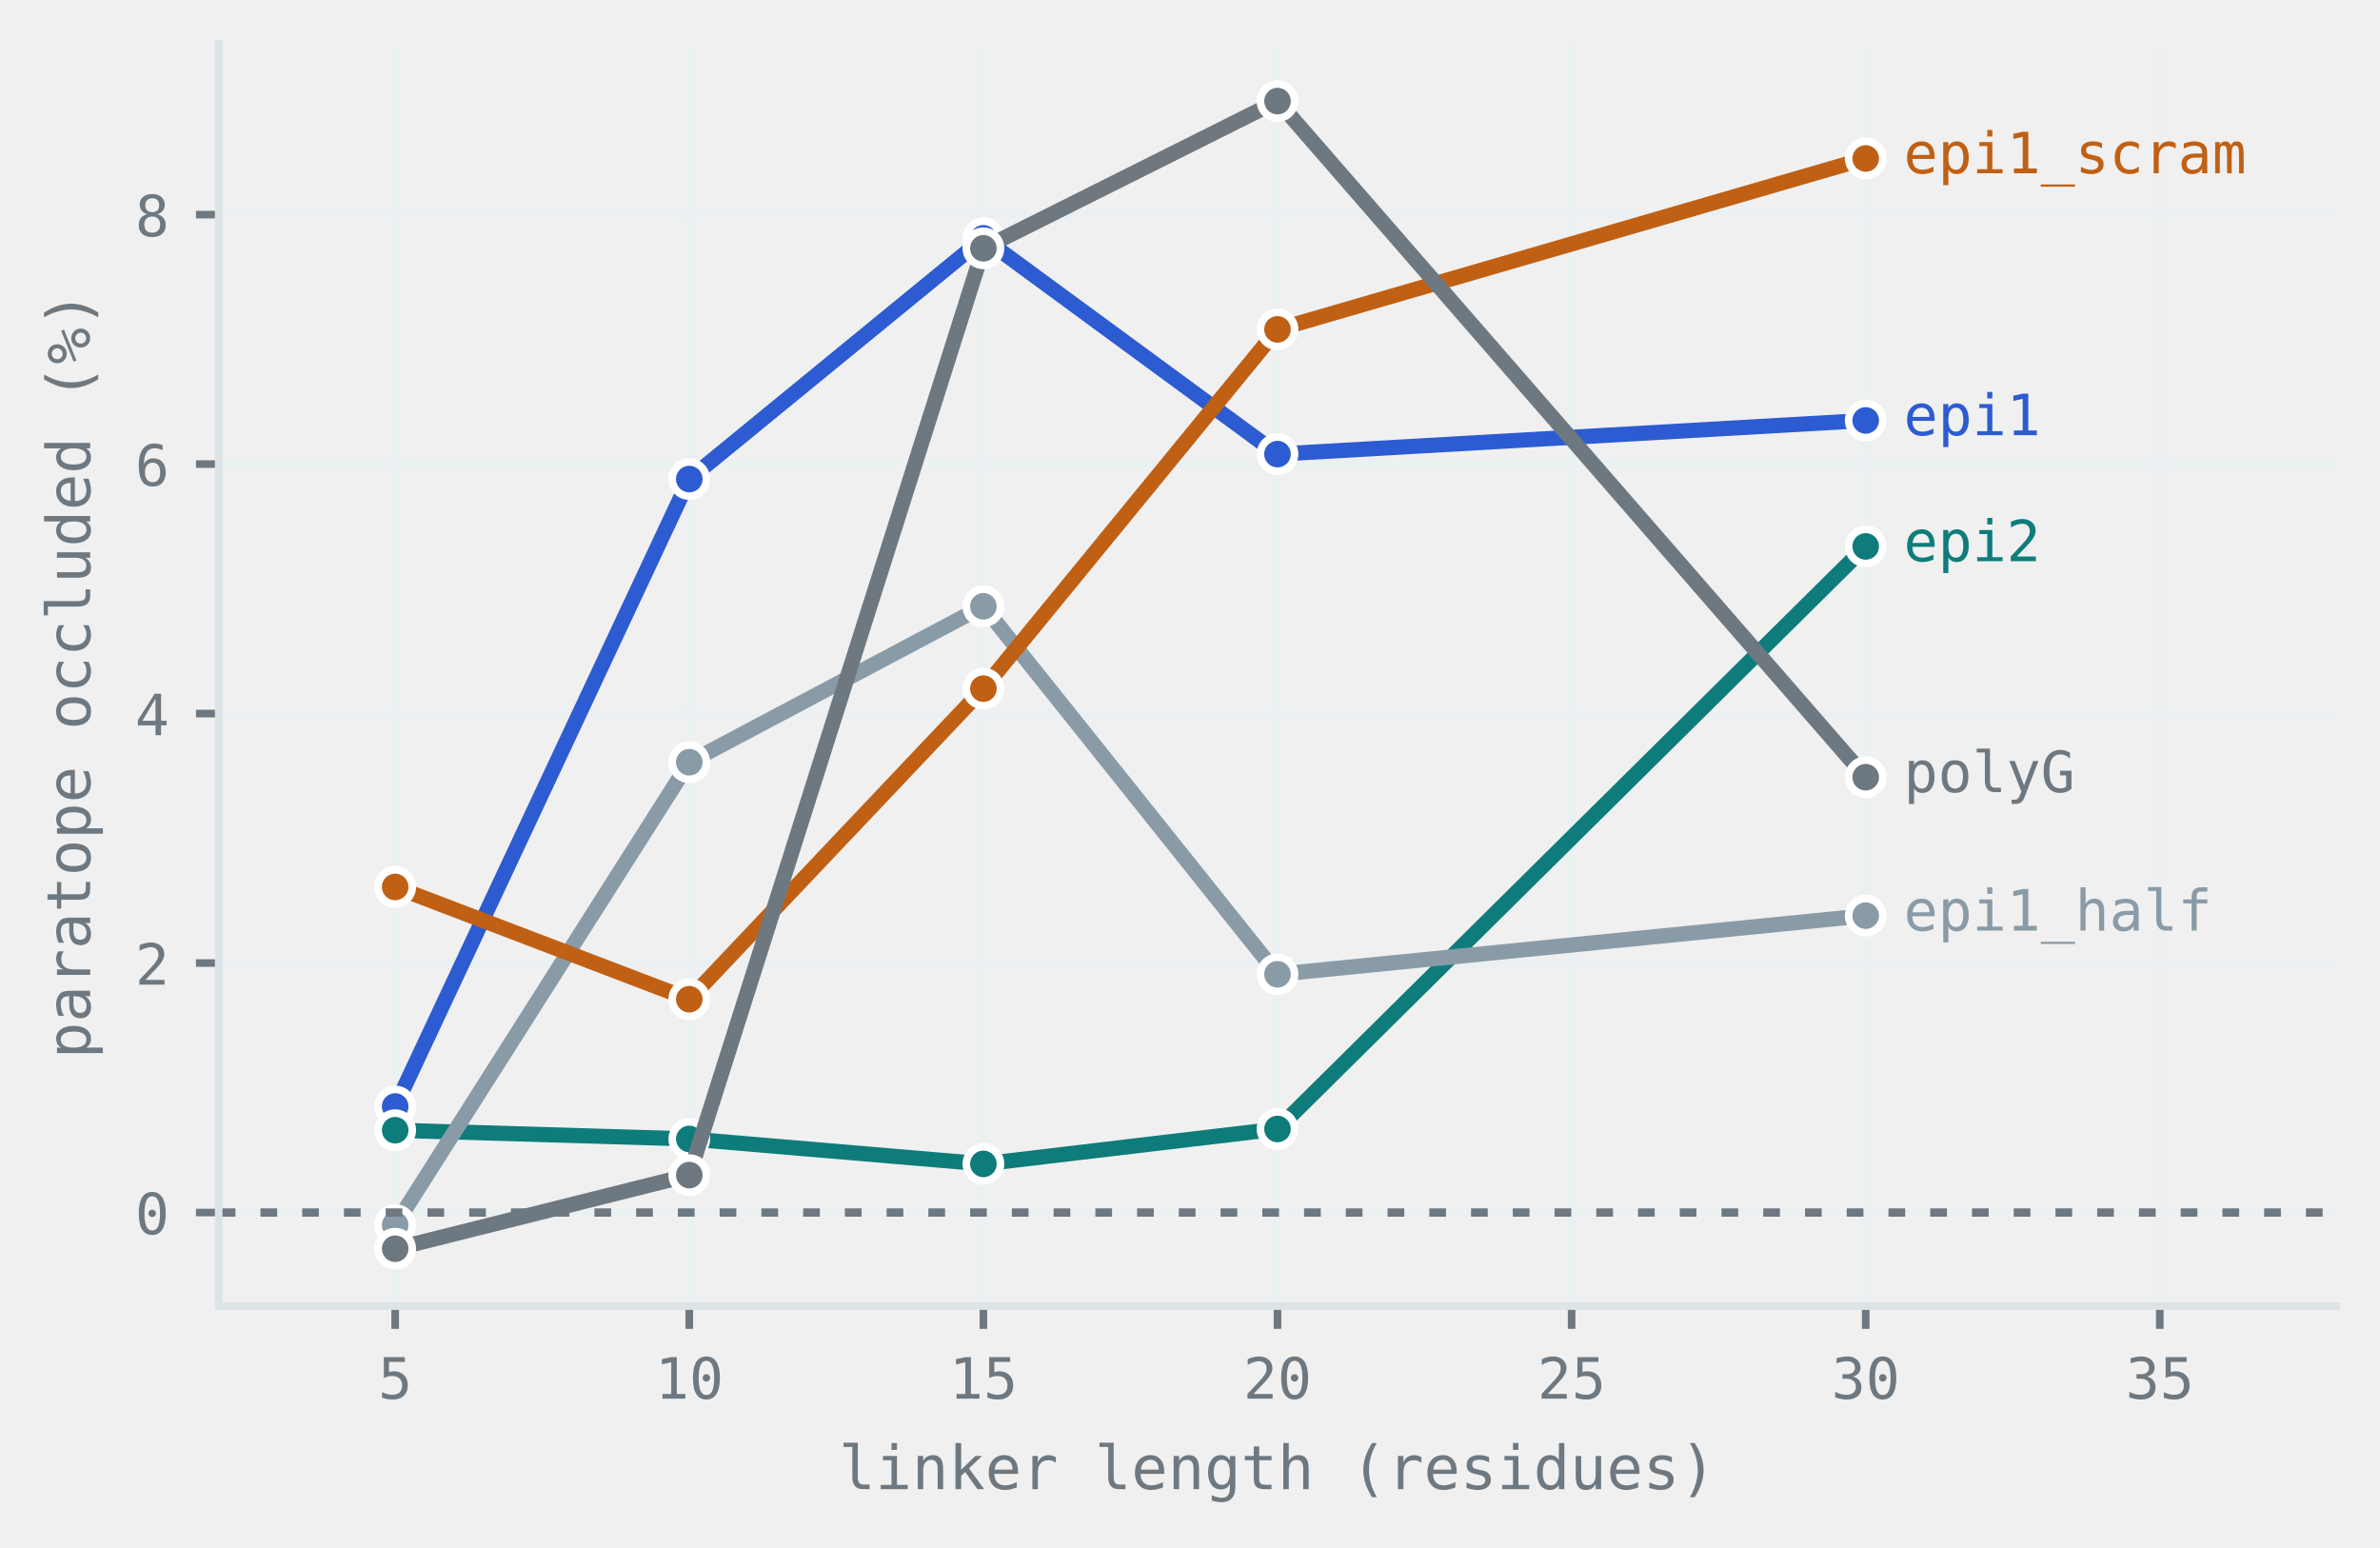
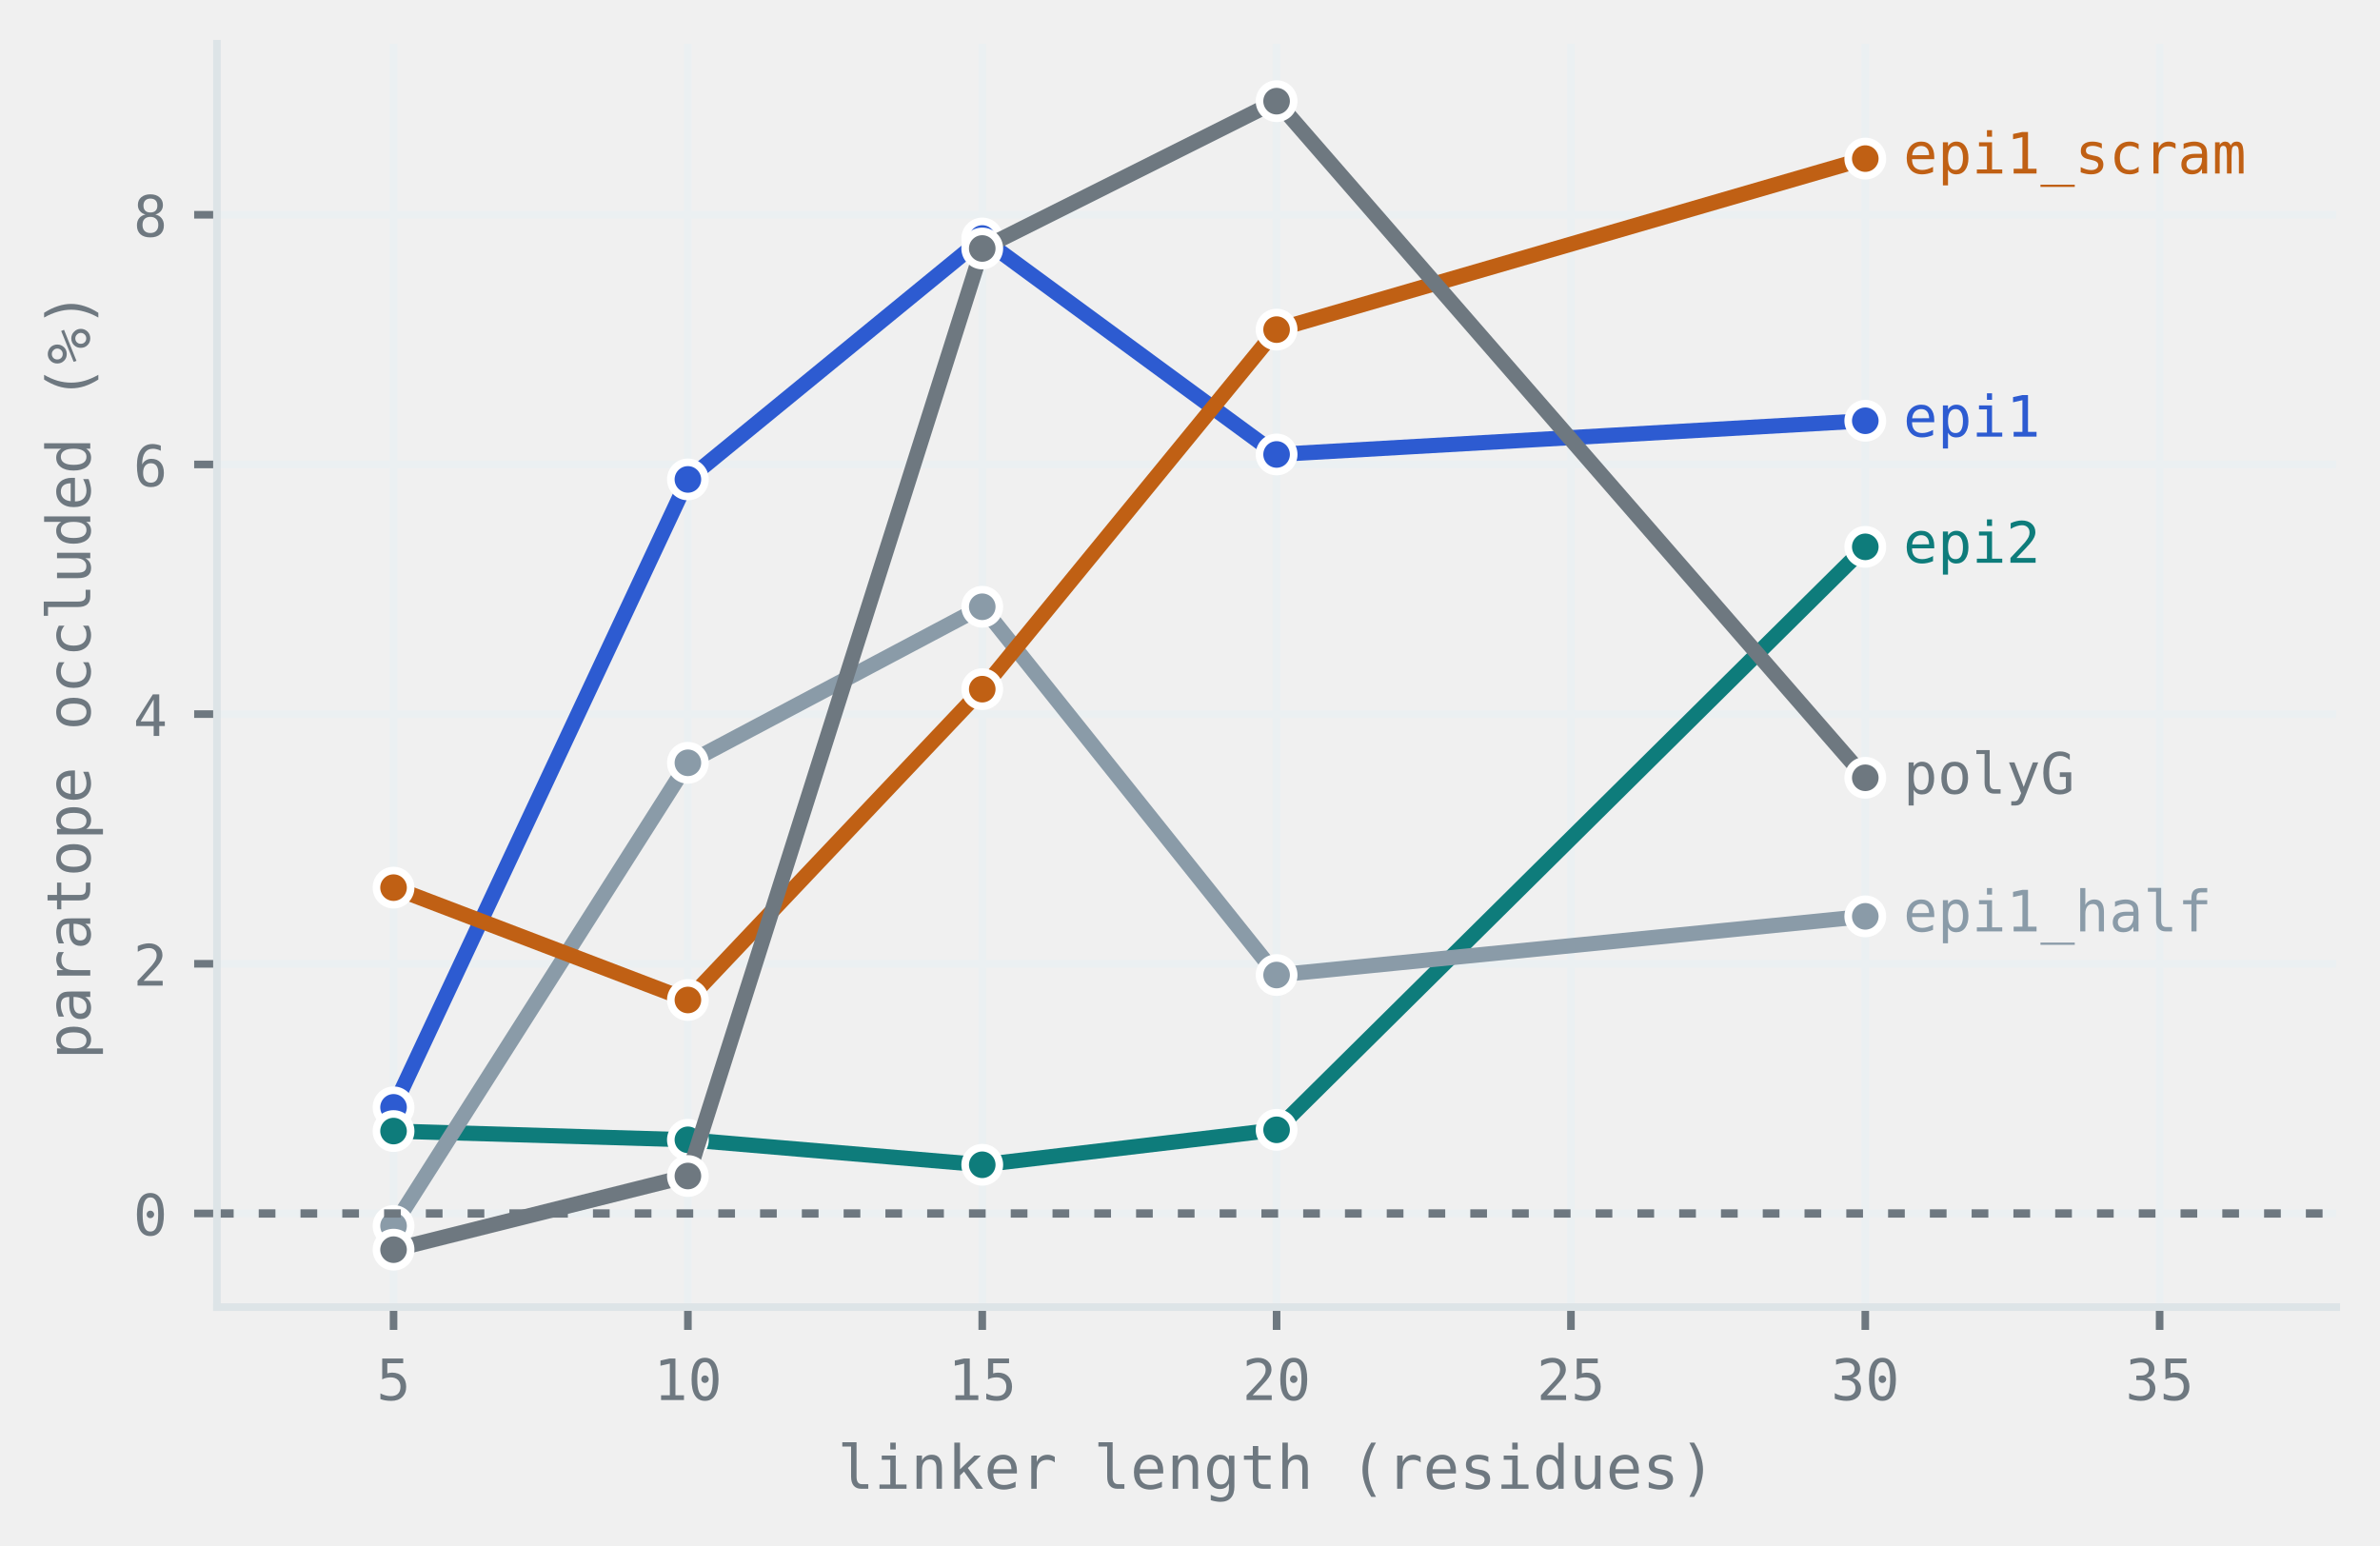
- <svg xmlns="http://www.w3.org/2000/svg" xmlns:xlink="http://www.w3.org/1999/xlink" width="313.578pt" height="203.883pt" viewBox="0 0 313.578 203.883" version="1.1">
+ <svg xmlns="http://www.w3.org/2000/svg" xmlns:xlink="http://www.w3.org/1999/xlink" width="313.32pt" height="203.478pt" viewBox="0 0 313.32 203.478" version="1.1">
  <defs>
    <style type="text/css">*{stroke-linejoin: round; stroke-linecap: butt}</style>
  </defs>
  <g id="figure_1">
    <g id="patch_1">
-       <path d="M 0 203.883  L 313.578 203.883  L 313.578 0  L 0 0  L 0 203.883  z " style="fill: none" />
+       <path d="M 0 203.478  L 313.32 203.478  L 313.32 0  L 0 0  L 0 203.478  z " style="fill: none" />
    </g>
    <g id="axes_1">
      <g id="patch_2">
-         <path d="M 28.818 172.08  L 307.818 172.08  L 307.818 5.76  L 28.818 5.76  L 28.818 172.08  z " style="fill: none" />
+         <path d="M 28.56 172.08  L 307.56 172.08  L 307.56 5.76  L 28.56 5.76  L 28.56 172.08  z " style="fill: none" />
      </g>
      <g id="matplotlib.axis_1">
        <g id="xtick_1">
          <g id="line2d_1">
-             <path d="M 52.068 172.08  L 52.068 5.76  " clip-path="url(#pf89aaf19be)" style="fill: none; stroke: #ebf0f2; stroke-linecap: square" />
+             <path d="M 51.81 172.08  L 51.81 5.76  " clip-path="url(#pdf9d89c30b)" style="fill: none; stroke: #ebf0f2; stroke-linecap: square" />
          </g>
          <g id="line2d_2">
            <defs>
-               <path id="mab91f76310" d="M 0 0  L 0 3  " style="stroke: #6e7880" />
+               <path id="mf471492141" d="M 0 0  L 0 3  " style="stroke: #6e7880" />
            </defs>
            <g>
-               <use xlink:href="#mab91f76310" x="52.068" y="172.08" style="fill: #6e7880; stroke: #6e7880" />
+               <use xlink:href="#mf471492141" x="51.81" y="172.08" style="fill: #6e7880; stroke: #6e7880" />
            </g>
          </g>
          <g id="text_1">
-             <text style="font-size: 7.5px; font-family: 'DejaVu Sans Mono', 'SF Mono', 'Menlo', 'Consolas', 'Bitstream Vera Sans Mono', 'Computer Modern Typewriter', 'Andale Mono', 'Nimbus Mono L', 'Courier New', 'Courier', 'Fixed', 'Terminal', monospace; text-anchor: middle; fill: #6e7880" x="52.068" y="184.278" transform="rotate(-0 52.06836 184.2782)">5</text>
+             <text style="font-size: 7.5px; font-family: 'DejaVu Sans Mono', 'SF Mono', 'Menlo', 'Consolas', 'Bitstream Vera Sans Mono', 'Computer Modern Typewriter', 'Andale Mono', 'Nimbus Mono L', 'Courier New', 'Courier', 'Fixed', 'Terminal', monospace; text-anchor: middle; fill: #6e7880" x="51.81" y="184.319" transform="rotate(-0 51.81023 184.3187)">5</text>
          </g>
        </g>
        <g id="xtick_2">
          <g id="line2d_3">
-             <path d="M 90.818 172.08  L 90.818 5.76  " clip-path="url(#pf89aaf19be)" style="fill: none; stroke: #ebf0f2; stroke-linecap: square" />
+             <path d="M 90.56 172.08  L 90.56 5.76  " clip-path="url(#pdf9d89c30b)" style="fill: none; stroke: #ebf0f2; stroke-linecap: square" />
          </g>
          <g id="line2d_4">
            <g>
-               <use xlink:href="#mab91f76310" x="90.818" y="172.08" style="fill: #6e7880; stroke: #6e7880" />
+               <use xlink:href="#mf471492141" x="90.56" y="172.08" style="fill: #6e7880; stroke: #6e7880" />
            </g>
          </g>
          <g id="text_2">
-             <text style="font-size: 7.5px; font-family: 'DejaVu Sans Mono', 'SF Mono', 'Menlo', 'Consolas', 'Bitstream Vera Sans Mono', 'Computer Modern Typewriter', 'Andale Mono', 'Nimbus Mono L', 'Courier New', 'Courier', 'Fixed', 'Terminal', monospace; text-anchor: middle; fill: #6e7880" x="90.818" y="184.278" transform="rotate(-0 90.81836 184.2782)">10</text>
+             <text style="font-size: 7.5px; font-family: 'DejaVu Sans Mono', 'SF Mono', 'Menlo', 'Consolas', 'Bitstream Vera Sans Mono', 'Computer Modern Typewriter', 'Andale Mono', 'Nimbus Mono L', 'Courier New', 'Courier', 'Fixed', 'Terminal', monospace; text-anchor: middle; fill: #6e7880" x="90.56" y="184.319" transform="rotate(-0 90.56023 184.3187)">10</text>
          </g>
        </g>
        <g id="xtick_3">
          <g id="line2d_5">
-             <path d="M 129.568 172.08  L 129.568 5.76  " clip-path="url(#pf89aaf19be)" style="fill: none; stroke: #ebf0f2; stroke-linecap: square" />
+             <path d="M 129.31 172.08  L 129.31 5.76  " clip-path="url(#pdf9d89c30b)" style="fill: none; stroke: #ebf0f2; stroke-linecap: square" />
          </g>
          <g id="line2d_6">
            <g>
-               <use xlink:href="#mab91f76310" x="129.568" y="172.08" style="fill: #6e7880; stroke: #6e7880" />
+               <use xlink:href="#mf471492141" x="129.31" y="172.08" style="fill: #6e7880; stroke: #6e7880" />
            </g>
          </g>
          <g id="text_3">
-             <text style="font-size: 7.5px; font-family: 'DejaVu Sans Mono', 'SF Mono', 'Menlo', 'Consolas', 'Bitstream Vera Sans Mono', 'Computer Modern Typewriter', 'Andale Mono', 'Nimbus Mono L', 'Courier New', 'Courier', 'Fixed', 'Terminal', monospace; text-anchor: middle; fill: #6e7880" x="129.568" y="184.278" transform="rotate(-0 129.5684 184.2782)">15</text>
+             <text style="font-size: 7.5px; font-family: 'DejaVu Sans Mono', 'SF Mono', 'Menlo', 'Consolas', 'Bitstream Vera Sans Mono', 'Computer Modern Typewriter', 'Andale Mono', 'Nimbus Mono L', 'Courier New', 'Courier', 'Fixed', 'Terminal', monospace; text-anchor: middle; fill: #6e7880" x="129.31" y="184.319" transform="rotate(-0 129.3102 184.3187)">15</text>
          </g>
        </g>
        <g id="xtick_4">
          <g id="line2d_7">
-             <path d="M 168.318 172.08  L 168.318 5.76  " clip-path="url(#pf89aaf19be)" style="fill: none; stroke: #ebf0f2; stroke-linecap: square" />
+             <path d="M 168.06 172.08  L 168.06 5.76  " clip-path="url(#pdf9d89c30b)" style="fill: none; stroke: #ebf0f2; stroke-linecap: square" />
          </g>
          <g id="line2d_8">
            <g>
-               <use xlink:href="#mab91f76310" x="168.318" y="172.08" style="fill: #6e7880; stroke: #6e7880" />
+               <use xlink:href="#mf471492141" x="168.06" y="172.08" style="fill: #6e7880; stroke: #6e7880" />
            </g>
          </g>
          <g id="text_4">
-             <text style="font-size: 7.5px; font-family: 'DejaVu Sans Mono', 'SF Mono', 'Menlo', 'Consolas', 'Bitstream Vera Sans Mono', 'Computer Modern Typewriter', 'Andale Mono', 'Nimbus Mono L', 'Courier New', 'Courier', 'Fixed', 'Terminal', monospace; text-anchor: middle; fill: #6e7880" x="168.318" y="184.278" transform="rotate(-0 168.3184 184.2782)">20</text>
+             <text style="font-size: 7.5px; font-family: 'DejaVu Sans Mono', 'SF Mono', 'Menlo', 'Consolas', 'Bitstream Vera Sans Mono', 'Computer Modern Typewriter', 'Andale Mono', 'Nimbus Mono L', 'Courier New', 'Courier', 'Fixed', 'Terminal', monospace; text-anchor: middle; fill: #6e7880" x="168.06" y="184.319" transform="rotate(-0 168.0602 184.3187)">20</text>
          </g>
        </g>
        <g id="xtick_5">
          <g id="line2d_9">
-             <path d="M 207.068 172.08  L 207.068 5.76  " clip-path="url(#pf89aaf19be)" style="fill: none; stroke: #ebf0f2; stroke-linecap: square" />
+             <path d="M 206.81 172.08  L 206.81 5.76  " clip-path="url(#pdf9d89c30b)" style="fill: none; stroke: #ebf0f2; stroke-linecap: square" />
          </g>
          <g id="line2d_10">
            <g>
-               <use xlink:href="#mab91f76310" x="207.068" y="172.08" style="fill: #6e7880; stroke: #6e7880" />
+               <use xlink:href="#mf471492141" x="206.81" y="172.08" style="fill: #6e7880; stroke: #6e7880" />
            </g>
          </g>
          <g id="text_5">
-             <text style="font-size: 7.5px; font-family: 'DejaVu Sans Mono', 'SF Mono', 'Menlo', 'Consolas', 'Bitstream Vera Sans Mono', 'Computer Modern Typewriter', 'Andale Mono', 'Nimbus Mono L', 'Courier New', 'Courier', 'Fixed', 'Terminal', monospace; text-anchor: middle; fill: #6e7880" x="207.068" y="184.278" transform="rotate(-0 207.0684 184.2782)">25</text>
+             <text style="font-size: 7.5px; font-family: 'DejaVu Sans Mono', 'SF Mono', 'Menlo', 'Consolas', 'Bitstream Vera Sans Mono', 'Computer Modern Typewriter', 'Andale Mono', 'Nimbus Mono L', 'Courier New', 'Courier', 'Fixed', 'Terminal', monospace; text-anchor: middle; fill: #6e7880" x="206.81" y="184.319" transform="rotate(-0 206.8102 184.3187)">25</text>
          </g>
        </g>
        <g id="xtick_6">
          <g id="line2d_11">
-             <path d="M 245.818 172.08  L 245.818 5.76  " clip-path="url(#pf89aaf19be)" style="fill: none; stroke: #ebf0f2; stroke-linecap: square" />
+             <path d="M 245.56 172.08  L 245.56 5.76  " clip-path="url(#pdf9d89c30b)" style="fill: none; stroke: #ebf0f2; stroke-linecap: square" />
          </g>
          <g id="line2d_12">
            <g>
-               <use xlink:href="#mab91f76310" x="245.818" y="172.08" style="fill: #6e7880; stroke: #6e7880" />
+               <use xlink:href="#mf471492141" x="245.56" y="172.08" style="fill: #6e7880; stroke: #6e7880" />
            </g>
          </g>
          <g id="text_6">
-             <text style="font-size: 7.5px; font-family: 'DejaVu Sans Mono', 'SF Mono', 'Menlo', 'Consolas', 'Bitstream Vera Sans Mono', 'Computer Modern Typewriter', 'Andale Mono', 'Nimbus Mono L', 'Courier New', 'Courier', 'Fixed', 'Terminal', monospace; text-anchor: middle; fill: #6e7880" x="245.818" y="184.278" transform="rotate(-0 245.8184 184.2782)">30</text>
+             <text style="font-size: 7.5px; font-family: 'DejaVu Sans Mono', 'SF Mono', 'Menlo', 'Consolas', 'Bitstream Vera Sans Mono', 'Computer Modern Typewriter', 'Andale Mono', 'Nimbus Mono L', 'Courier New', 'Courier', 'Fixed', 'Terminal', monospace; text-anchor: middle; fill: #6e7880" x="245.56" y="184.319" transform="rotate(-0 245.5602 184.3187)">30</text>
          </g>
        </g>
        <g id="xtick_7">
          <g id="line2d_13">
-             <path d="M 284.568 172.08  L 284.568 5.76  " clip-path="url(#pf89aaf19be)" style="fill: none; stroke: #ebf0f2; stroke-linecap: square" />
+             <path d="M 284.31 172.08  L 284.31 5.76  " clip-path="url(#pdf9d89c30b)" style="fill: none; stroke: #ebf0f2; stroke-linecap: square" />
          </g>
          <g id="line2d_14">
            <g>
-               <use xlink:href="#mab91f76310" x="284.568" y="172.08" style="fill: #6e7880; stroke: #6e7880" />
+               <use xlink:href="#mf471492141" x="284.31" y="172.08" style="fill: #6e7880; stroke: #6e7880" />
            </g>
          </g>
          <g id="text_7">
-             <text style="font-size: 7.5px; font-family: 'DejaVu Sans Mono', 'SF Mono', 'Menlo', 'Consolas', 'Bitstream Vera Sans Mono', 'Computer Modern Typewriter', 'Andale Mono', 'Nimbus Mono L', 'Courier New', 'Courier', 'Fixed', 'Terminal', monospace; text-anchor: middle; fill: #6e7880" x="284.568" y="184.278" transform="rotate(-0 284.5684 184.2782)">35</text>
+             <text style="font-size: 7.5px; font-family: 'DejaVu Sans Mono', 'SF Mono', 'Menlo', 'Consolas', 'Bitstream Vera Sans Mono', 'Computer Modern Typewriter', 'Andale Mono', 'Nimbus Mono L', 'Courier New', 'Courier', 'Fixed', 'Terminal', monospace; text-anchor: middle; fill: #6e7880" x="284.31" y="184.319" transform="rotate(-0 284.3102 184.3187)">35</text>
          </g>
        </g>
        <g id="text_8">
-           <text style="font-size: 8px; font-family: 'DejaVu Sans Mono', 'SF Mono', 'Menlo', 'Consolas', 'Bitstream Vera Sans Mono', 'Computer Modern Typewriter', 'Andale Mono', 'Nimbus Mono L', 'Courier New', 'Courier', 'Fixed', 'Terminal', monospace; text-anchor: middle; fill: #6e7880" x="168.318" y="196.201" transform="rotate(-0 168.3184 196.2012)">linker length  (residues)</text>
+           <text style="font-size: 8px; font-family: 'DejaVu Sans Mono', 'SF Mono', 'Menlo', 'Consolas', 'Bitstream Vera Sans Mono', 'Computer Modern Typewriter', 'Andale Mono', 'Nimbus Mono L', 'Courier New', 'Courier', 'Fixed', 'Terminal', monospace; text-anchor: middle; fill: #6e7880" x="168.06" y="196" transform="rotate(-0 168.0602 195.9997)">linker length  (residues)</text>
        </g>
      </g>
      <g id="matplotlib.axis_2">
        <g id="ytick_1">
          <g id="line2d_15">
-             <path d="M 28.818 159.754  L 307.818 159.754  " clip-path="url(#pf89aaf19be)" style="fill: none; stroke: #ebf0f2; stroke-linecap: square" />
+             <path d="M 28.56 159.754  L 307.56 159.754  " clip-path="url(#pdf9d89c30b)" style="fill: none; stroke: #ebf0f2; stroke-linecap: square" />
          </g>
          <g id="line2d_16">
            <defs>
-               <path id="me8802b2f27" d="M 0 0  L -3 0  " style="stroke: #6e7880" />
+               <path id="mc432bf7e91" d="M 0 0  L -3 0  " style="stroke: #6e7880" />
            </defs>
            <g>
-               <use xlink:href="#me8802b2f27" x="28.818" y="159.754" style="fill: #6e7880; stroke: #6e7880" />
+               <use xlink:href="#mc432bf7e91" x="28.56" y="159.754" style="fill: #6e7880; stroke: #6e7880" />
            </g>
          </g>
          <g id="text_9">
-             <text style="font-size: 7.5px; font-family: 'DejaVu Sans Mono', 'SF Mono', 'Menlo', 'Consolas', 'Bitstream Vera Sans Mono', 'Computer Modern Typewriter', 'Andale Mono', 'Nimbus Mono L', 'Courier New', 'Courier', 'Fixed', 'Terminal', monospace; text-anchor: end; fill: #6e7880" x="22.318" y="162.603" transform="rotate(-0 22.31836 162.603)">0</text>
+             <text style="font-size: 7.5px; font-family: 'DejaVu Sans Mono', 'SF Mono', 'Menlo', 'Consolas', 'Bitstream Vera Sans Mono', 'Computer Modern Typewriter', 'Andale Mono', 'Nimbus Mono L', 'Courier New', 'Courier', 'Fixed', 'Terminal', monospace; text-anchor: end; fill: #6e7880" x="22.06" y="162.623" transform="rotate(-0 22.06023 162.6232)">0</text>
          </g>
        </g>
        <g id="ytick_2">
          <g id="line2d_17">
-             <path d="M 28.818 126.884  L 307.818 126.884  " clip-path="url(#pf89aaf19be)" style="fill: none; stroke: #ebf0f2; stroke-linecap: square" />
+             <path d="M 28.56 126.884  L 307.56 126.884  " clip-path="url(#pdf9d89c30b)" style="fill: none; stroke: #ebf0f2; stroke-linecap: square" />
          </g>
          <g id="line2d_18">
            <g>
-               <use xlink:href="#me8802b2f27" x="28.818" y="126.884" style="fill: #6e7880; stroke: #6e7880" />
+               <use xlink:href="#mc432bf7e91" x="28.56" y="126.884" style="fill: #6e7880; stroke: #6e7880" />
            </g>
          </g>
          <g id="text_10">
-             <text style="font-size: 7.5px; font-family: 'DejaVu Sans Mono', 'SF Mono', 'Menlo', 'Consolas', 'Bitstream Vera Sans Mono', 'Computer Modern Typewriter', 'Andale Mono', 'Nimbus Mono L', 'Courier New', 'Courier', 'Fixed', 'Terminal', monospace; text-anchor: end; fill: #6e7880" x="22.318" y="129.733" transform="rotate(-0 22.31836 129.7335)">2</text>
+             <text style="font-size: 7.5px; font-family: 'DejaVu Sans Mono', 'SF Mono', 'Menlo', 'Consolas', 'Bitstream Vera Sans Mono', 'Computer Modern Typewriter', 'Andale Mono', 'Nimbus Mono L', 'Courier New', 'Courier', 'Fixed', 'Terminal', monospace; text-anchor: end; fill: #6e7880" x="22.06" y="129.754" transform="rotate(-0 22.06023 129.7537)">2</text>
          </g>
        </g>
        <g id="ytick_3">
          <g id="line2d_19">
-             <path d="M 28.818 94.015  L 307.818 94.015  " clip-path="url(#pf89aaf19be)" style="fill: none; stroke: #ebf0f2; stroke-linecap: square" />
+             <path d="M 28.56 94.015  L 307.56 94.015  " clip-path="url(#pdf9d89c30b)" style="fill: none; stroke: #ebf0f2; stroke-linecap: square" />
          </g>
          <g id="line2d_20">
            <g>
-               <use xlink:href="#me8802b2f27" x="28.818" y="94.015" style="fill: #6e7880; stroke: #6e7880" />
+               <use xlink:href="#mc432bf7e91" x="28.56" y="94.015" style="fill: #6e7880; stroke: #6e7880" />
            </g>
          </g>
          <g id="text_11">
-             <text style="font-size: 7.5px; font-family: 'DejaVu Sans Mono', 'SF Mono', 'Menlo', 'Consolas', 'Bitstream Vera Sans Mono', 'Computer Modern Typewriter', 'Andale Mono', 'Nimbus Mono L', 'Courier New', 'Courier', 'Fixed', 'Terminal', monospace; text-anchor: end; fill: #6e7880" x="22.318" y="96.864" transform="rotate(-0 22.31836 96.8639)">4</text>
+             <text style="font-size: 7.5px; font-family: 'DejaVu Sans Mono', 'SF Mono', 'Menlo', 'Consolas', 'Bitstream Vera Sans Mono', 'Computer Modern Typewriter', 'Andale Mono', 'Nimbus Mono L', 'Courier New', 'Courier', 'Fixed', 'Terminal', monospace; text-anchor: end; fill: #6e7880" x="22.06" y="96.884" transform="rotate(-0 22.06023 96.88412)">4</text>
          </g>
        </g>
        <g id="ytick_4">
          <g id="line2d_21">
-             <path d="M 28.818 61.145  L 307.818 61.145  " clip-path="url(#pf89aaf19be)" style="fill: none; stroke: #ebf0f2; stroke-linecap: square" />
+             <path d="M 28.56 61.145  L 307.56 61.145  " clip-path="url(#pdf9d89c30b)" style="fill: none; stroke: #ebf0f2; stroke-linecap: square" />
          </g>
          <g id="line2d_22">
            <g>
-               <use xlink:href="#me8802b2f27" x="28.818" y="61.145" style="fill: #6e7880; stroke: #6e7880" />
+               <use xlink:href="#mc432bf7e91" x="28.56" y="61.145" style="fill: #6e7880; stroke: #6e7880" />
            </g>
          </g>
          <g id="text_12">
-             <text style="font-size: 7.5px; font-family: 'DejaVu Sans Mono', 'SF Mono', 'Menlo', 'Consolas', 'Bitstream Vera Sans Mono', 'Computer Modern Typewriter', 'Andale Mono', 'Nimbus Mono L', 'Courier New', 'Courier', 'Fixed', 'Terminal', monospace; text-anchor: end; fill: #6e7880" x="22.318" y="63.994" transform="rotate(-0 22.31836 63.99434)">6</text>
+             <text style="font-size: 7.5px; font-family: 'DejaVu Sans Mono', 'SF Mono', 'Menlo', 'Consolas', 'Bitstream Vera Sans Mono', 'Computer Modern Typewriter', 'Andale Mono', 'Nimbus Mono L', 'Courier New', 'Courier', 'Fixed', 'Terminal', monospace; text-anchor: end; fill: #6e7880" x="22.06" y="64.015" transform="rotate(-0 22.06023 64.01455)">6</text>
          </g>
        </g>
        <g id="ytick_5">
          <g id="line2d_23">
-             <path d="M 28.818 28.276  L 307.818 28.276  " clip-path="url(#pf89aaf19be)" style="fill: none; stroke: #ebf0f2; stroke-linecap: square" />
+             <path d="M 28.56 28.276  L 307.56 28.276  " clip-path="url(#pdf9d89c30b)" style="fill: none; stroke: #ebf0f2; stroke-linecap: square" />
          </g>
          <g id="line2d_24">
            <g>
-               <use xlink:href="#me8802b2f27" x="28.818" y="28.276" style="fill: #6e7880; stroke: #6e7880" />
+               <use xlink:href="#mc432bf7e91" x="28.56" y="28.276" style="fill: #6e7880; stroke: #6e7880" />
            </g>
          </g>
          <g id="text_13">
-             <text style="font-size: 7.5px; font-family: 'DejaVu Sans Mono', 'SF Mono', 'Menlo', 'Consolas', 'Bitstream Vera Sans Mono', 'Computer Modern Typewriter', 'Andale Mono', 'Nimbus Mono L', 'Courier New', 'Courier', 'Fixed', 'Terminal', monospace; text-anchor: end; fill: #6e7880" x="22.318" y="31.125" transform="rotate(-0 22.31836 31.12477)">8</text>
+             <text style="font-size: 7.5px; font-family: 'DejaVu Sans Mono', 'SF Mono', 'Menlo', 'Consolas', 'Bitstream Vera Sans Mono', 'Computer Modern Typewriter', 'Andale Mono', 'Nimbus Mono L', 'Courier New', 'Courier', 'Fixed', 'Terminal', monospace; text-anchor: end; fill: #6e7880" x="22.06" y="31.145" transform="rotate(-0 22.06023 31.14499)">8</text>
          </g>
        </g>
        <g id="text_14">
          <text style="font-size: 8px; font-family: 'DejaVu Sans Mono', 'SF Mono', 'Menlo', 'Consolas', 'Bitstream Vera Sans Mono', 'Computer Modern Typewriter', 'Andale Mono', 'Nimbus Mono L', 'Courier New', 'Courier', 'Fixed', 'Terminal', monospace; text-anchor: middle; fill: #6e7880" x="11.881" y="88.92" transform="rotate(-90 11.88125 88.92)">paratope occluded  (%)</text>
        </g>
      </g>
      <g id="line2d_25">
-         <path d="M 52.068 145.784  L 90.818 63.117  L 129.568 31.398  L 168.318 59.83  L 245.818 55.393  " clip-path="url(#pf89aaf19be)" style="fill: none; stroke: #2d5bd1; stroke-width: 2; stroke-linecap: square" />
-         <defs>
-           <path id="m1ae79d92f0" d="M 0 2.25  C 0.597 2.25 1.169 2.013 1.591 1.591  C 2.013 1.169 2.25 0.597 2.25 0  C 2.25 -0.597 2.013 -1.169 1.591 -1.591  C 1.169 -2.013 0.597 -2.25 0 -2.25  C -0.597 -2.25 -1.169 -2.013 -1.591 -1.591  C -2.013 -1.169 -2.25 -0.597 -2.25 0  C -2.25 0.597 -2.013 1.169 -1.591 1.591  C -1.169 2.013 -0.597 2.25 0 2.25  z " style="stroke: #ffffff" />
-         </defs>
-         <g clip-path="url(#pf89aaf19be)">
-           <use xlink:href="#m1ae79d92f0" x="52.068" y="145.784" style="fill: #2d5bd1; stroke: #ffffff" />
-           <use xlink:href="#m1ae79d92f0" x="90.818" y="63.117" style="fill: #2d5bd1; stroke: #ffffff" />
-           <use xlink:href="#m1ae79d92f0" x="129.568" y="31.398" style="fill: #2d5bd1; stroke: #ffffff" />
-           <use xlink:href="#m1ae79d92f0" x="168.318" y="59.83" style="fill: #2d5bd1; stroke: #ffffff" />
-           <use xlink:href="#m1ae79d92f0" x="245.818" y="55.393" style="fill: #2d5bd1; stroke: #ffffff" />
+         <path d="M 51.81 145.784  L 90.56 63.117  L 129.31 31.398  L 168.06 59.83  L 245.56 55.393  " clip-path="url(#pdf9d89c30b)" style="fill: none; stroke: #2d5bd1; stroke-width: 2; stroke-linecap: square" />
+         <defs>
+           <path id="m5e5af2e7cf" d="M 0 2.25  C 0.597 2.25 1.169 2.013 1.591 1.591  C 2.013 1.169 2.25 0.597 2.25 0  C 2.25 -0.597 2.013 -1.169 1.591 -1.591  C 1.169 -2.013 0.597 -2.25 0 -2.25  C -0.597 -2.25 -1.169 -2.013 -1.591 -1.591  C -2.013 -1.169 -2.25 -0.597 -2.25 0  C -2.25 0.597 -2.013 1.169 -1.591 1.591  C -1.169 2.013 -0.597 2.25 0 2.25  z " style="stroke: #ffffff" />
+         </defs>
+         <g clip-path="url(#pdf9d89c30b)">
+           <use xlink:href="#m5e5af2e7cf" x="51.81" y="145.784" style="fill: #2d5bd1; stroke: #ffffff" />
+           <use xlink:href="#m5e5af2e7cf" x="90.56" y="63.117" style="fill: #2d5bd1; stroke: #ffffff" />
+           <use xlink:href="#m5e5af2e7cf" x="129.31" y="31.398" style="fill: #2d5bd1; stroke: #ffffff" />
+           <use xlink:href="#m5e5af2e7cf" x="168.06" y="59.83" style="fill: #2d5bd1; stroke: #ffffff" />
+           <use xlink:href="#m5e5af2e7cf" x="245.56" y="55.393" style="fill: #2d5bd1; stroke: #ffffff" />
        </g>
      </g>
      <g id="line2d_26">
-         <path d="M 52.068 148.907  L 90.818 150.057  L 129.568 153.344  L 168.318 148.743  L 245.818 71.992  " clip-path="url(#pf89aaf19be)" style="fill: none; stroke: #0e7c7b; stroke-width: 2; stroke-linecap: square" />
-         <defs>
-           <path id="mbcd80853ce" d="M 0 2.25  C 0.597 2.25 1.169 2.013 1.591 1.591  C 2.013 1.169 2.25 0.597 2.25 0  C 2.25 -0.597 2.013 -1.169 1.591 -1.591  C 1.169 -2.013 0.597 -2.25 0 -2.25  C -0.597 -2.25 -1.169 -2.013 -1.591 -1.591  C -2.013 -1.169 -2.25 -0.597 -2.25 0  C -2.25 0.597 -2.013 1.169 -1.591 1.591  C -1.169 2.013 -0.597 2.25 0 2.25  z " style="stroke: #ffffff" />
-         </defs>
-         <g clip-path="url(#pf89aaf19be)">
-           <use xlink:href="#mbcd80853ce" x="52.068" y="148.907" style="fill: #0e7c7b; stroke: #ffffff" />
-           <use xlink:href="#mbcd80853ce" x="90.818" y="150.057" style="fill: #0e7c7b; stroke: #ffffff" />
-           <use xlink:href="#mbcd80853ce" x="129.568" y="153.344" style="fill: #0e7c7b; stroke: #ffffff" />
-           <use xlink:href="#mbcd80853ce" x="168.318" y="148.743" style="fill: #0e7c7b; stroke: #ffffff" />
-           <use xlink:href="#mbcd80853ce" x="245.818" y="71.992" style="fill: #0e7c7b; stroke: #ffffff" />
+         <path d="M 51.81 148.907  L 90.56 150.057  L 129.31 153.344  L 168.06 148.743  L 245.56 71.992  " clip-path="url(#pdf9d89c30b)" style="fill: none; stroke: #0e7c7b; stroke-width: 2; stroke-linecap: square" />
+         <defs>
+           <path id="m338e32f567" d="M 0 2.25  C 0.597 2.25 1.169 2.013 1.591 1.591  C 2.013 1.169 2.25 0.597 2.25 0  C 2.25 -0.597 2.013 -1.169 1.591 -1.591  C 1.169 -2.013 0.597 -2.25 0 -2.25  C -0.597 -2.25 -1.169 -2.013 -1.591 -1.591  C -2.013 -1.169 -2.25 -0.597 -2.25 0  C -2.25 0.597 -2.013 1.169 -1.591 1.591  C -1.169 2.013 -0.597 2.25 0 2.25  z " style="stroke: #ffffff" />
+         </defs>
+         <g clip-path="url(#pdf9d89c30b)">
+           <use xlink:href="#m338e32f567" x="51.81" y="148.907" style="fill: #0e7c7b; stroke: #ffffff" />
+           <use xlink:href="#m338e32f567" x="90.56" y="150.057" style="fill: #0e7c7b; stroke: #ffffff" />
+           <use xlink:href="#m338e32f567" x="129.31" y="153.344" style="fill: #0e7c7b; stroke: #ffffff" />
+           <use xlink:href="#m338e32f567" x="168.06" y="148.743" style="fill: #0e7c7b; stroke: #ffffff" />
+           <use xlink:href="#m338e32f567" x="245.56" y="71.992" style="fill: #0e7c7b; stroke: #ffffff" />
        </g>
      </g>
      <g id="line2d_27">
-         <path d="M 52.068 161.397  L 90.818 100.424  L 129.568 79.881  L 168.318 128.363  L 245.818 120.639  " clip-path="url(#pf89aaf19be)" style="fill: none; stroke: #8a9ba8; stroke-width: 2; stroke-linecap: square" />
-         <defs>
-           <path id="m3d413fbef6" d="M 0 2.25  C 0.597 2.25 1.169 2.013 1.591 1.591  C 2.013 1.169 2.25 0.597 2.25 0  C 2.25 -0.597 2.013 -1.169 1.591 -1.591  C 1.169 -2.013 0.597 -2.25 0 -2.25  C -0.597 -2.25 -1.169 -2.013 -1.591 -1.591  C -2.013 -1.169 -2.25 -0.597 -2.25 0  C -2.25 0.597 -2.013 1.169 -1.591 1.591  C -1.169 2.013 -0.597 2.25 0 2.25  z " style="stroke: #ffffff" />
-         </defs>
-         <g clip-path="url(#pf89aaf19be)">
-           <use xlink:href="#m3d413fbef6" x="52.068" y="161.397" style="fill: #8a9ba8; stroke: #ffffff" />
-           <use xlink:href="#m3d413fbef6" x="90.818" y="100.424" style="fill: #8a9ba8; stroke: #ffffff" />
-           <use xlink:href="#m3d413fbef6" x="129.568" y="79.881" style="fill: #8a9ba8; stroke: #ffffff" />
-           <use xlink:href="#m3d413fbef6" x="168.318" y="128.363" style="fill: #8a9ba8; stroke: #ffffff" />
-           <use xlink:href="#m3d413fbef6" x="245.818" y="120.639" style="fill: #8a9ba8; stroke: #ffffff" />
+         <path d="M 51.81 161.397  L 90.56 100.424  L 129.31 79.881  L 168.06 128.363  L 245.56 120.639  " clip-path="url(#pdf9d89c30b)" style="fill: none; stroke: #8a9ba8; stroke-width: 2; stroke-linecap: square" />
+         <defs>
+           <path id="m5fb82b1692" d="M 0 2.25  C 0.597 2.25 1.169 2.013 1.591 1.591  C 2.013 1.169 2.25 0.597 2.25 0  C 2.25 -0.597 2.013 -1.169 1.591 -1.591  C 1.169 -2.013 0.597 -2.25 0 -2.25  C -0.597 -2.25 -1.169 -2.013 -1.591 -1.591  C -2.013 -1.169 -2.25 -0.597 -2.25 0  C -2.25 0.597 -2.013 1.169 -1.591 1.591  C -1.169 2.013 -0.597 2.25 0 2.25  z " style="stroke: #ffffff" />
+         </defs>
+         <g clip-path="url(#pdf9d89c30b)">
+           <use xlink:href="#m5fb82b1692" x="51.81" y="161.397" style="fill: #8a9ba8; stroke: #ffffff" />
+           <use xlink:href="#m5fb82b1692" x="90.56" y="100.424" style="fill: #8a9ba8; stroke: #ffffff" />
+           <use xlink:href="#m5fb82b1692" x="129.31" y="79.881" style="fill: #8a9ba8; stroke: #ffffff" />
+           <use xlink:href="#m5fb82b1692" x="168.06" y="128.363" style="fill: #8a9ba8; stroke: #ffffff" />
+           <use xlink:href="#m5fb82b1692" x="245.56" y="120.639" style="fill: #8a9ba8; stroke: #ffffff" />
        </g>
      </g>
      <g id="line2d_28">
-         <path d="M 52.068 116.859  L 90.818 131.65  L 129.568 90.728  L 168.318 43.396  L 245.818 20.88  " clip-path="url(#pf89aaf19be)" style="fill: none; stroke: #c06014; stroke-width: 2; stroke-linecap: square" />
-         <defs>
-           <path id="mff4ace49a9" d="M 0 2.25  C 0.597 2.25 1.169 2.013 1.591 1.591  C 2.013 1.169 2.25 0.597 2.25 0  C 2.25 -0.597 2.013 -1.169 1.591 -1.591  C 1.169 -2.013 0.597 -2.25 0 -2.25  C -0.597 -2.25 -1.169 -2.013 -1.591 -1.591  C -2.013 -1.169 -2.25 -0.597 -2.25 0  C -2.25 0.597 -2.013 1.169 -1.591 1.591  C -1.169 2.013 -0.597 2.25 0 2.25  z " style="stroke: #ffffff" />
-         </defs>
-         <g clip-path="url(#pf89aaf19be)">
-           <use xlink:href="#mff4ace49a9" x="52.068" y="116.859" style="fill: #c06014; stroke: #ffffff" />
-           <use xlink:href="#mff4ace49a9" x="90.818" y="131.65" style="fill: #c06014; stroke: #ffffff" />
-           <use xlink:href="#mff4ace49a9" x="129.568" y="90.728" style="fill: #c06014; stroke: #ffffff" />
-           <use xlink:href="#mff4ace49a9" x="168.318" y="43.396" style="fill: #c06014; stroke: #ffffff" />
-           <use xlink:href="#mff4ace49a9" x="245.818" y="20.88" style="fill: #c06014; stroke: #ffffff" />
+         <path d="M 51.81 116.859  L 90.56 131.65  L 129.31 90.728  L 168.06 43.396  L 245.56 20.88  " clip-path="url(#pdf9d89c30b)" style="fill: none; stroke: #c06014; stroke-width: 2; stroke-linecap: square" />
+         <defs>
+           <path id="mdf6c1405fc" d="M 0 2.25  C 0.597 2.25 1.169 2.013 1.591 1.591  C 2.013 1.169 2.25 0.597 2.25 0  C 2.25 -0.597 2.013 -1.169 1.591 -1.591  C 1.169 -2.013 0.597 -2.25 0 -2.25  C -0.597 -2.25 -1.169 -2.013 -1.591 -1.591  C -2.013 -1.169 -2.25 -0.597 -2.25 0  C -2.25 0.597 -2.013 1.169 -1.591 1.591  C -1.169 2.013 -0.597 2.25 0 2.25  z " style="stroke: #ffffff" />
+         </defs>
+         <g clip-path="url(#pdf9d89c30b)">
+           <use xlink:href="#mdf6c1405fc" x="51.81" y="116.859" style="fill: #c06014; stroke: #ffffff" />
+           <use xlink:href="#mdf6c1405fc" x="90.56" y="131.65" style="fill: #c06014; stroke: #ffffff" />
+           <use xlink:href="#mdf6c1405fc" x="129.31" y="90.728" style="fill: #c06014; stroke: #ffffff" />
+           <use xlink:href="#mdf6c1405fc" x="168.06" y="43.396" style="fill: #c06014; stroke: #ffffff" />
+           <use xlink:href="#mdf6c1405fc" x="245.56" y="20.88" style="fill: #c06014; stroke: #ffffff" />
        </g>
      </g>
      <g id="line2d_29">
-         <path d="M 52.068 164.52  L 90.818 154.823  L 129.568 32.713  L 168.318 13.32  L 245.818 102.397  " clip-path="url(#pf89aaf19be)" style="fill: none; stroke: #6e7880; stroke-width: 2; stroke-linecap: square" />
-         <defs>
-           <path id="maf0a22fa52" d="M 0 2.25  C 0.597 2.25 1.169 2.013 1.591 1.591  C 2.013 1.169 2.25 0.597 2.25 0  C 2.25 -0.597 2.013 -1.169 1.591 -1.591  C 1.169 -2.013 0.597 -2.25 0 -2.25  C -0.597 -2.25 -1.169 -2.013 -1.591 -1.591  C -2.013 -1.169 -2.25 -0.597 -2.25 0  C -2.25 0.597 -2.013 1.169 -1.591 1.591  C -1.169 2.013 -0.597 2.25 0 2.25  z " style="stroke: #ffffff" />
-         </defs>
-         <g clip-path="url(#pf89aaf19be)">
-           <use xlink:href="#maf0a22fa52" x="52.068" y="164.52" style="fill: #6e7880; stroke: #ffffff" />
-           <use xlink:href="#maf0a22fa52" x="90.818" y="154.823" style="fill: #6e7880; stroke: #ffffff" />
-           <use xlink:href="#maf0a22fa52" x="129.568" y="32.713" style="fill: #6e7880; stroke: #ffffff" />
-           <use xlink:href="#maf0a22fa52" x="168.318" y="13.32" style="fill: #6e7880; stroke: #ffffff" />
-           <use xlink:href="#maf0a22fa52" x="245.818" y="102.397" style="fill: #6e7880; stroke: #ffffff" />
+         <path d="M 51.81 164.52  L 90.56 154.823  L 129.31 32.713  L 168.06 13.32  L 245.56 102.397  " clip-path="url(#pdf9d89c30b)" style="fill: none; stroke: #6e7880; stroke-width: 2; stroke-linecap: square" />
+         <defs>
+           <path id="m0a591b2caa" d="M 0 2.25  C 0.597 2.25 1.169 2.013 1.591 1.591  C 2.013 1.169 2.25 0.597 2.25 0  C 2.25 -0.597 2.013 -1.169 1.591 -1.591  C 1.169 -2.013 0.597 -2.25 0 -2.25  C -0.597 -2.25 -1.169 -2.013 -1.591 -1.591  C -2.013 -1.169 -2.25 -0.597 -2.25 0  C -2.25 0.597 -2.013 1.169 -1.591 1.591  C -1.169 2.013 -0.597 2.25 0 2.25  z " style="stroke: #ffffff" />
+         </defs>
+         <g clip-path="url(#pdf9d89c30b)">
+           <use xlink:href="#m0a591b2caa" x="51.81" y="164.52" style="fill: #6e7880; stroke: #ffffff" />
+           <use xlink:href="#m0a591b2caa" x="90.56" y="154.823" style="fill: #6e7880; stroke: #ffffff" />
+           <use xlink:href="#m0a591b2caa" x="129.31" y="32.713" style="fill: #6e7880; stroke: #ffffff" />
+           <use xlink:href="#m0a591b2caa" x="168.06" y="13.32" style="fill: #6e7880; stroke: #ffffff" />
+           <use xlink:href="#m0a591b2caa" x="245.56" y="102.397" style="fill: #6e7880; stroke: #ffffff" />
        </g>
      </g>
      <g id="line2d_30">
-         <path d="M 28.818 159.754  L 307.818 159.754  " clip-path="url(#pf89aaf19be)" style="fill: none; stroke-dasharray: 2.2,3.3; stroke-dashoffset: 0; stroke: #6e7880; stroke-width: 1.1" />
+         <path d="M 28.56 159.754  L 307.56 159.754  " clip-path="url(#pdf9d89c30b)" style="fill: none; stroke-dasharray: 2.2,3.3; stroke-dashoffset: 0; stroke: #6e7880; stroke-width: 1.1" />
      </g>
      <g id="patch_3">
-         <path d="M 28.818 172.08  L 28.818 5.76  " style="fill: none; stroke: #dde4e7; stroke-linejoin: miter; stroke-linecap: square" />
+         <path d="M 28.56 172.08  L 28.56 5.76  " style="fill: none; stroke: #dde4e7; stroke-linejoin: miter; stroke-linecap: square" />
      </g>
      <g id="patch_4">
-         <path d="M 28.818 172.08  L 307.818 172.08  " style="fill: none; stroke: #dde4e7; stroke-linejoin: miter; stroke-linecap: square" />
+         <path d="M 28.56 172.08  L 307.56 172.08  " style="fill: none; stroke: #dde4e7; stroke-linejoin: miter; stroke-linecap: square" />
      </g>
      <g id="text_15">
-         <text style="font-size: 7.5px; font-family: 'DejaVu Sans Mono', 'SF Mono', 'Menlo', 'Consolas', 'Bitstream Vera Sans Mono', 'Computer Modern Typewriter', 'Andale Mono', 'Nimbus Mono L', 'Courier New', 'Courier', 'Fixed', 'Terminal', monospace; text-anchor: start; fill: #2d5bd1" x="250.818" y="57.342" transform="rotate(-0 250.8184 57.34158)">epi1</text>
+         <text style="font-size: 7.5px; font-family: 'DejaVu Sans Mono', 'SF Mono', 'Menlo', 'Consolas', 'Bitstream Vera Sans Mono', 'Computer Modern Typewriter', 'Andale Mono', 'Nimbus Mono L', 'Courier New', 'Courier', 'Fixed', 'Terminal', monospace; text-anchor: start; fill: #2d5bd1" x="250.56" y="57.482" transform="rotate(-0 250.5602 57.4825)">epi1</text>
      </g>
      <g id="text_16">
-         <text style="font-size: 7.5px; font-family: 'DejaVu Sans Mono', 'SF Mono', 'Menlo', 'Consolas', 'Bitstream Vera Sans Mono', 'Computer Modern Typewriter', 'Andale Mono', 'Nimbus Mono L', 'Courier New', 'Courier', 'Fixed', 'Terminal', monospace; text-anchor: start; fill: #0e7c7b" x="250.818" y="73.941" transform="rotate(-0 250.8184 73.94071)">epi2</text>
+         <text style="font-size: 7.5px; font-family: 'DejaVu Sans Mono', 'SF Mono', 'Menlo', 'Consolas', 'Bitstream Vera Sans Mono', 'Computer Modern Typewriter', 'Andale Mono', 'Nimbus Mono L', 'Courier New', 'Courier', 'Fixed', 'Terminal', monospace; text-anchor: start; fill: #0e7c7b" x="250.56" y="74.082" transform="rotate(-0 250.5602 74.08163)">epi2</text>
      </g>
      <g id="text_17">
-         <text style="font-size: 7.5px; font-family: 'DejaVu Sans Mono', 'SF Mono', 'Menlo', 'Consolas', 'Bitstream Vera Sans Mono', 'Computer Modern Typewriter', 'Andale Mono', 'Nimbus Mono L', 'Courier New', 'Courier', 'Fixed', 'Terminal', monospace; text-anchor: start; fill: #8a9ba8" x="250.818" y="122.608" transform="rotate(-0 250.8184 122.6076)">epi1_half</text>
+         <text style="font-size: 7.5px; font-family: 'DejaVu Sans Mono', 'SF Mono', 'Menlo', 'Consolas', 'Bitstream Vera Sans Mono', 'Computer Modern Typewriter', 'Andale Mono', 'Nimbus Mono L', 'Courier New', 'Courier', 'Fixed', 'Terminal', monospace; text-anchor: start; fill: #8a9ba8" x="250.56" y="122.624" transform="rotate(-0 250.5602 122.6243)">epi1_half</text>
      </g>
      <g id="text_18">
-         <text style="font-size: 7.5px; font-family: 'DejaVu Sans Mono', 'SF Mono', 'Menlo', 'Consolas', 'Bitstream Vera Sans Mono', 'Computer Modern Typewriter', 'Andale Mono', 'Nimbus Mono L', 'Courier New', 'Courier', 'Fixed', 'Terminal', monospace; text-anchor: start; fill: #c06014" x="250.818" y="22.829" transform="rotate(-0 250.8184 22.82853)">epi1_scram</text>
+         <text style="font-size: 7.5px; font-family: 'DejaVu Sans Mono', 'SF Mono', 'Menlo', 'Consolas', 'Bitstream Vera Sans Mono', 'Computer Modern Typewriter', 'Andale Mono', 'Nimbus Mono L', 'Courier New', 'Courier', 'Fixed', 'Terminal', monospace; text-anchor: start; fill: #c06014" x="250.56" y="22.845" transform="rotate(-0 250.5602 22.84523)">epi1_scram</text>
      </g>
      <g id="text_19">
-         <text style="font-size: 7.5px; font-family: 'DejaVu Sans Mono', 'SF Mono', 'Menlo', 'Consolas', 'Bitstream Vera Sans Mono', 'Computer Modern Typewriter', 'Andale Mono', 'Nimbus Mono L', 'Courier New', 'Courier', 'Fixed', 'Terminal', monospace; text-anchor: start; fill: #6e7880" x="250.818" y="104.365" transform="rotate(-0 250.8184 104.365)">polyG</text>
+         <text style="font-size: 7.5px; font-family: 'DejaVu Sans Mono', 'SF Mono', 'Menlo', 'Consolas', 'Bitstream Vera Sans Mono', 'Computer Modern Typewriter', 'Andale Mono', 'Nimbus Mono L', 'Courier New', 'Courier', 'Fixed', 'Terminal', monospace; text-anchor: start; fill: #6e7880" x="250.56" y="104.486" transform="rotate(-0 250.5602 104.486)">polyG</text>
      </g>
    </g>
  </g>
  <defs>
-     <clipPath id="pf89aaf19be">
-       <rect x="28.818" y="5.76" width="279" height="166.32" />
+     <clipPath id="pdf9d89c30b">
+       <rect x="28.56" y="5.76" width="279" height="166.32" />
    </clipPath>
  </defs>
</svg>
